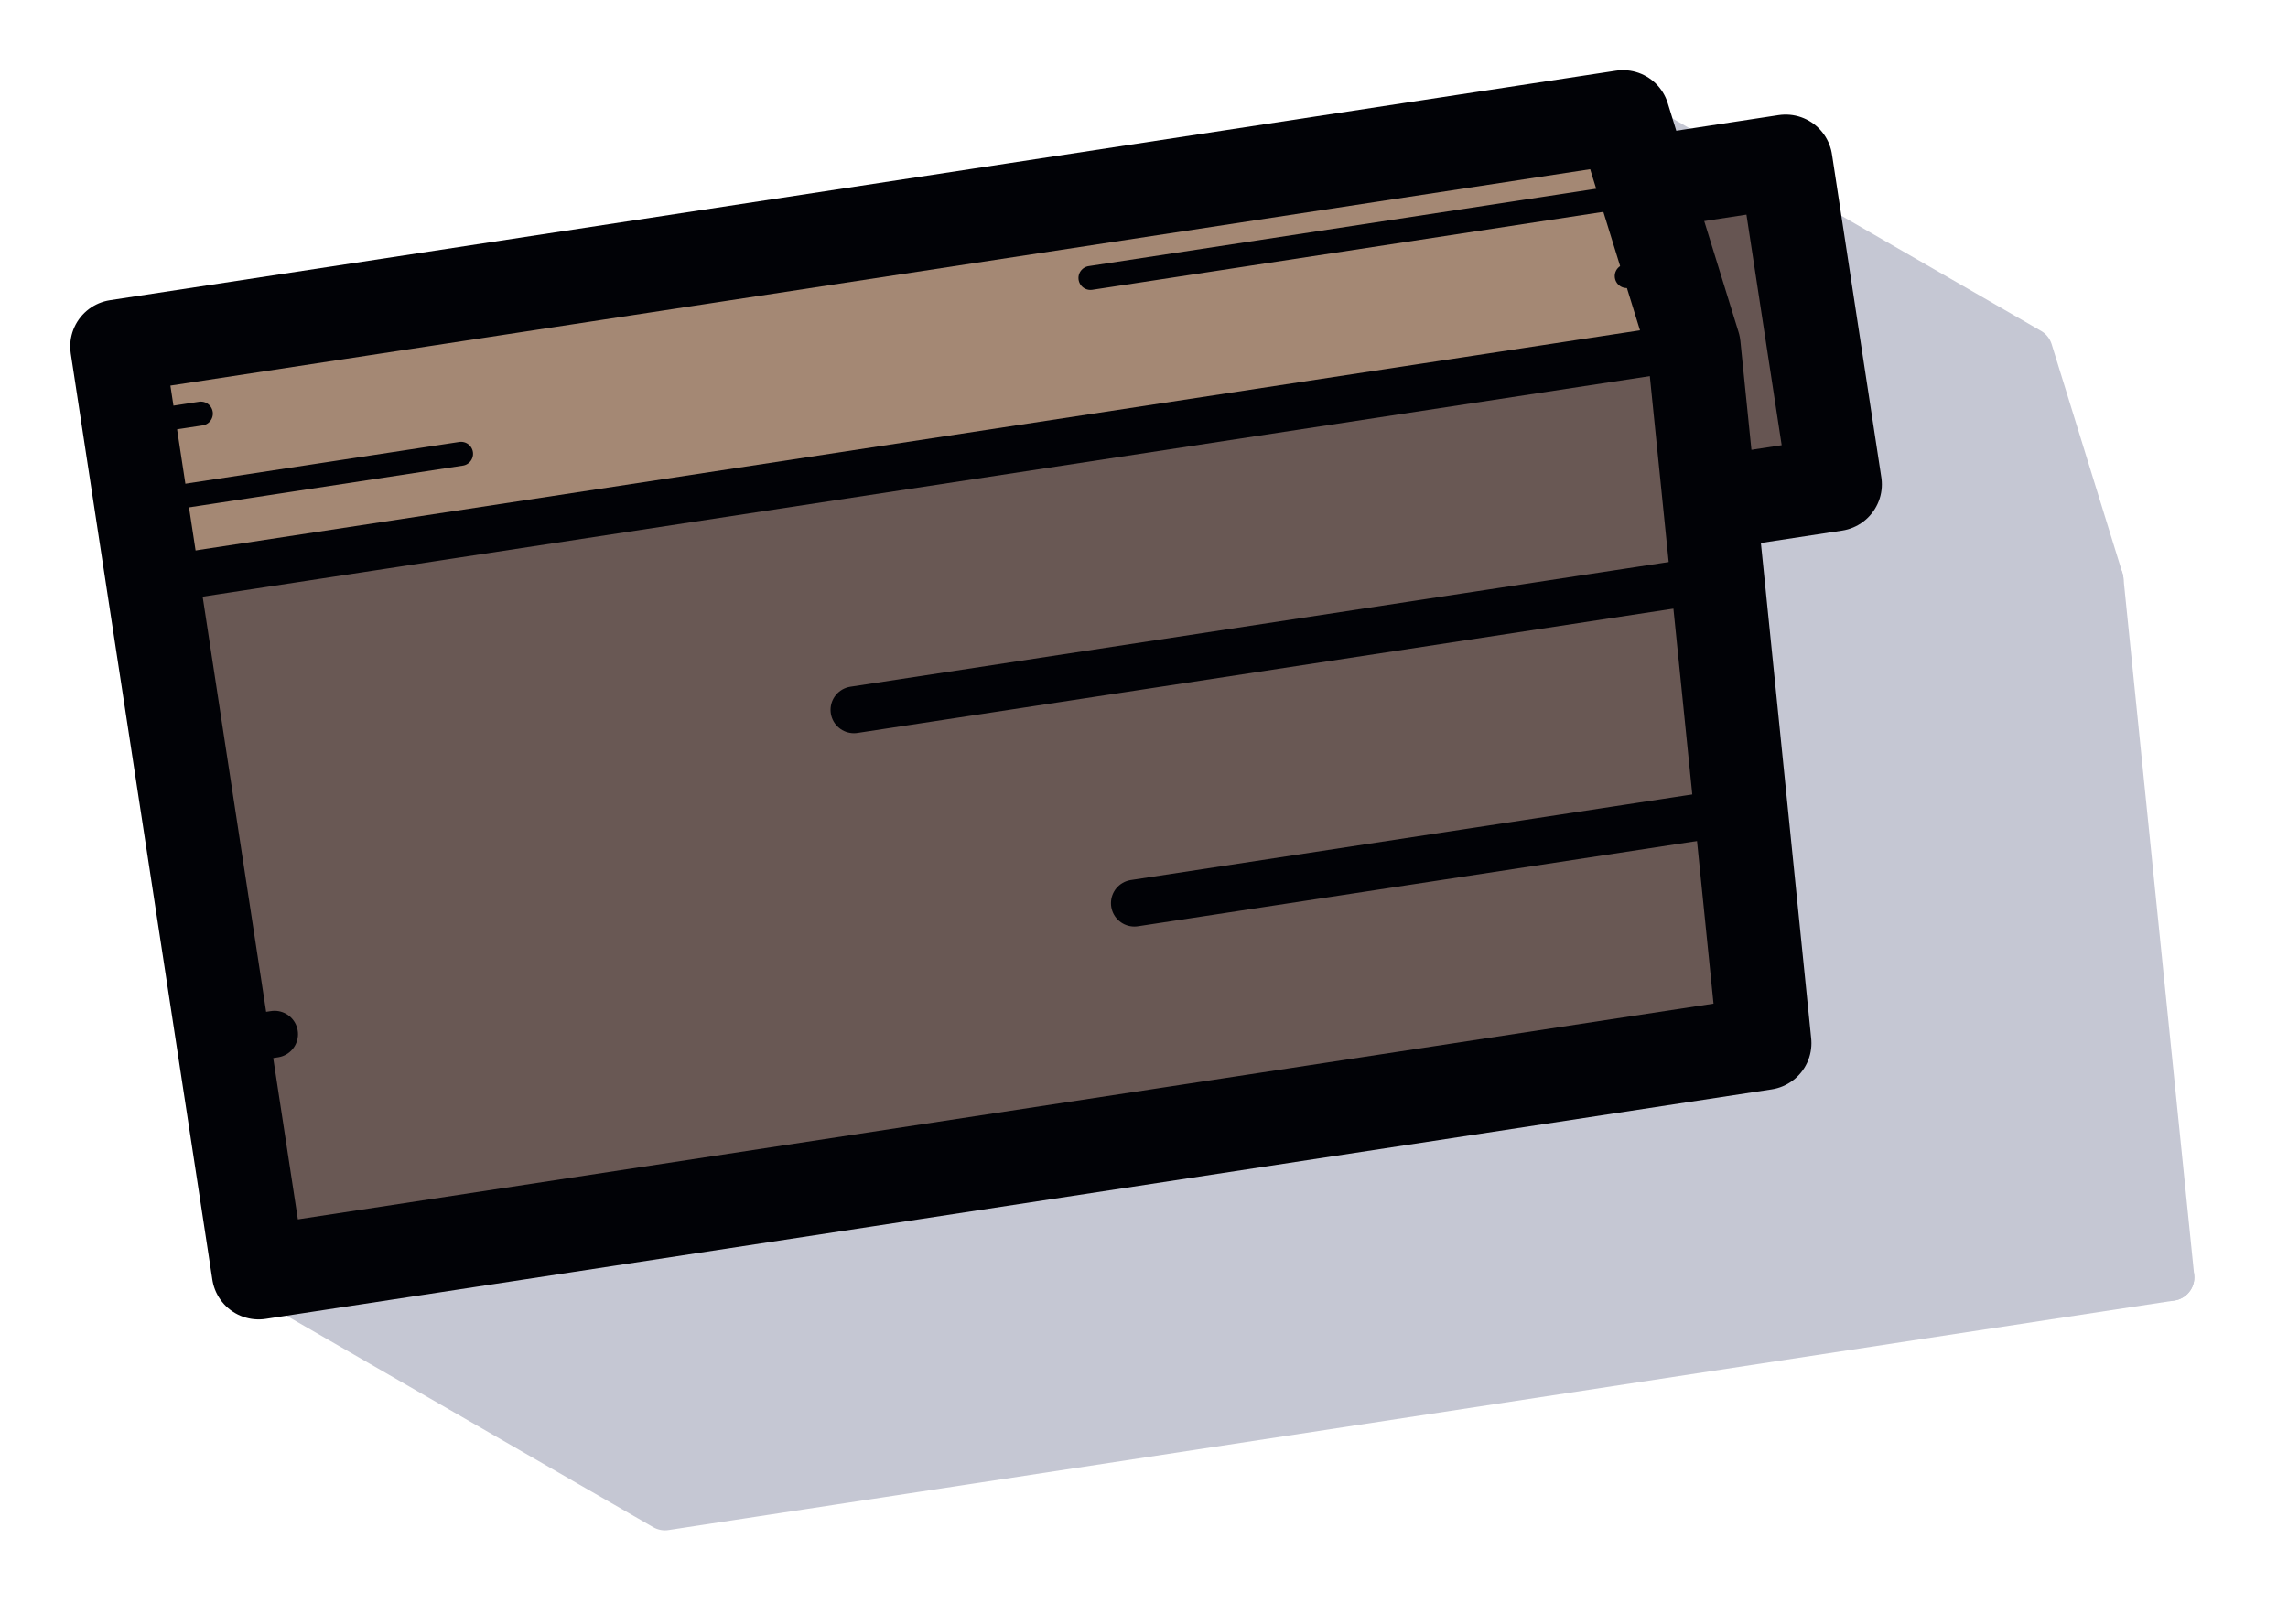
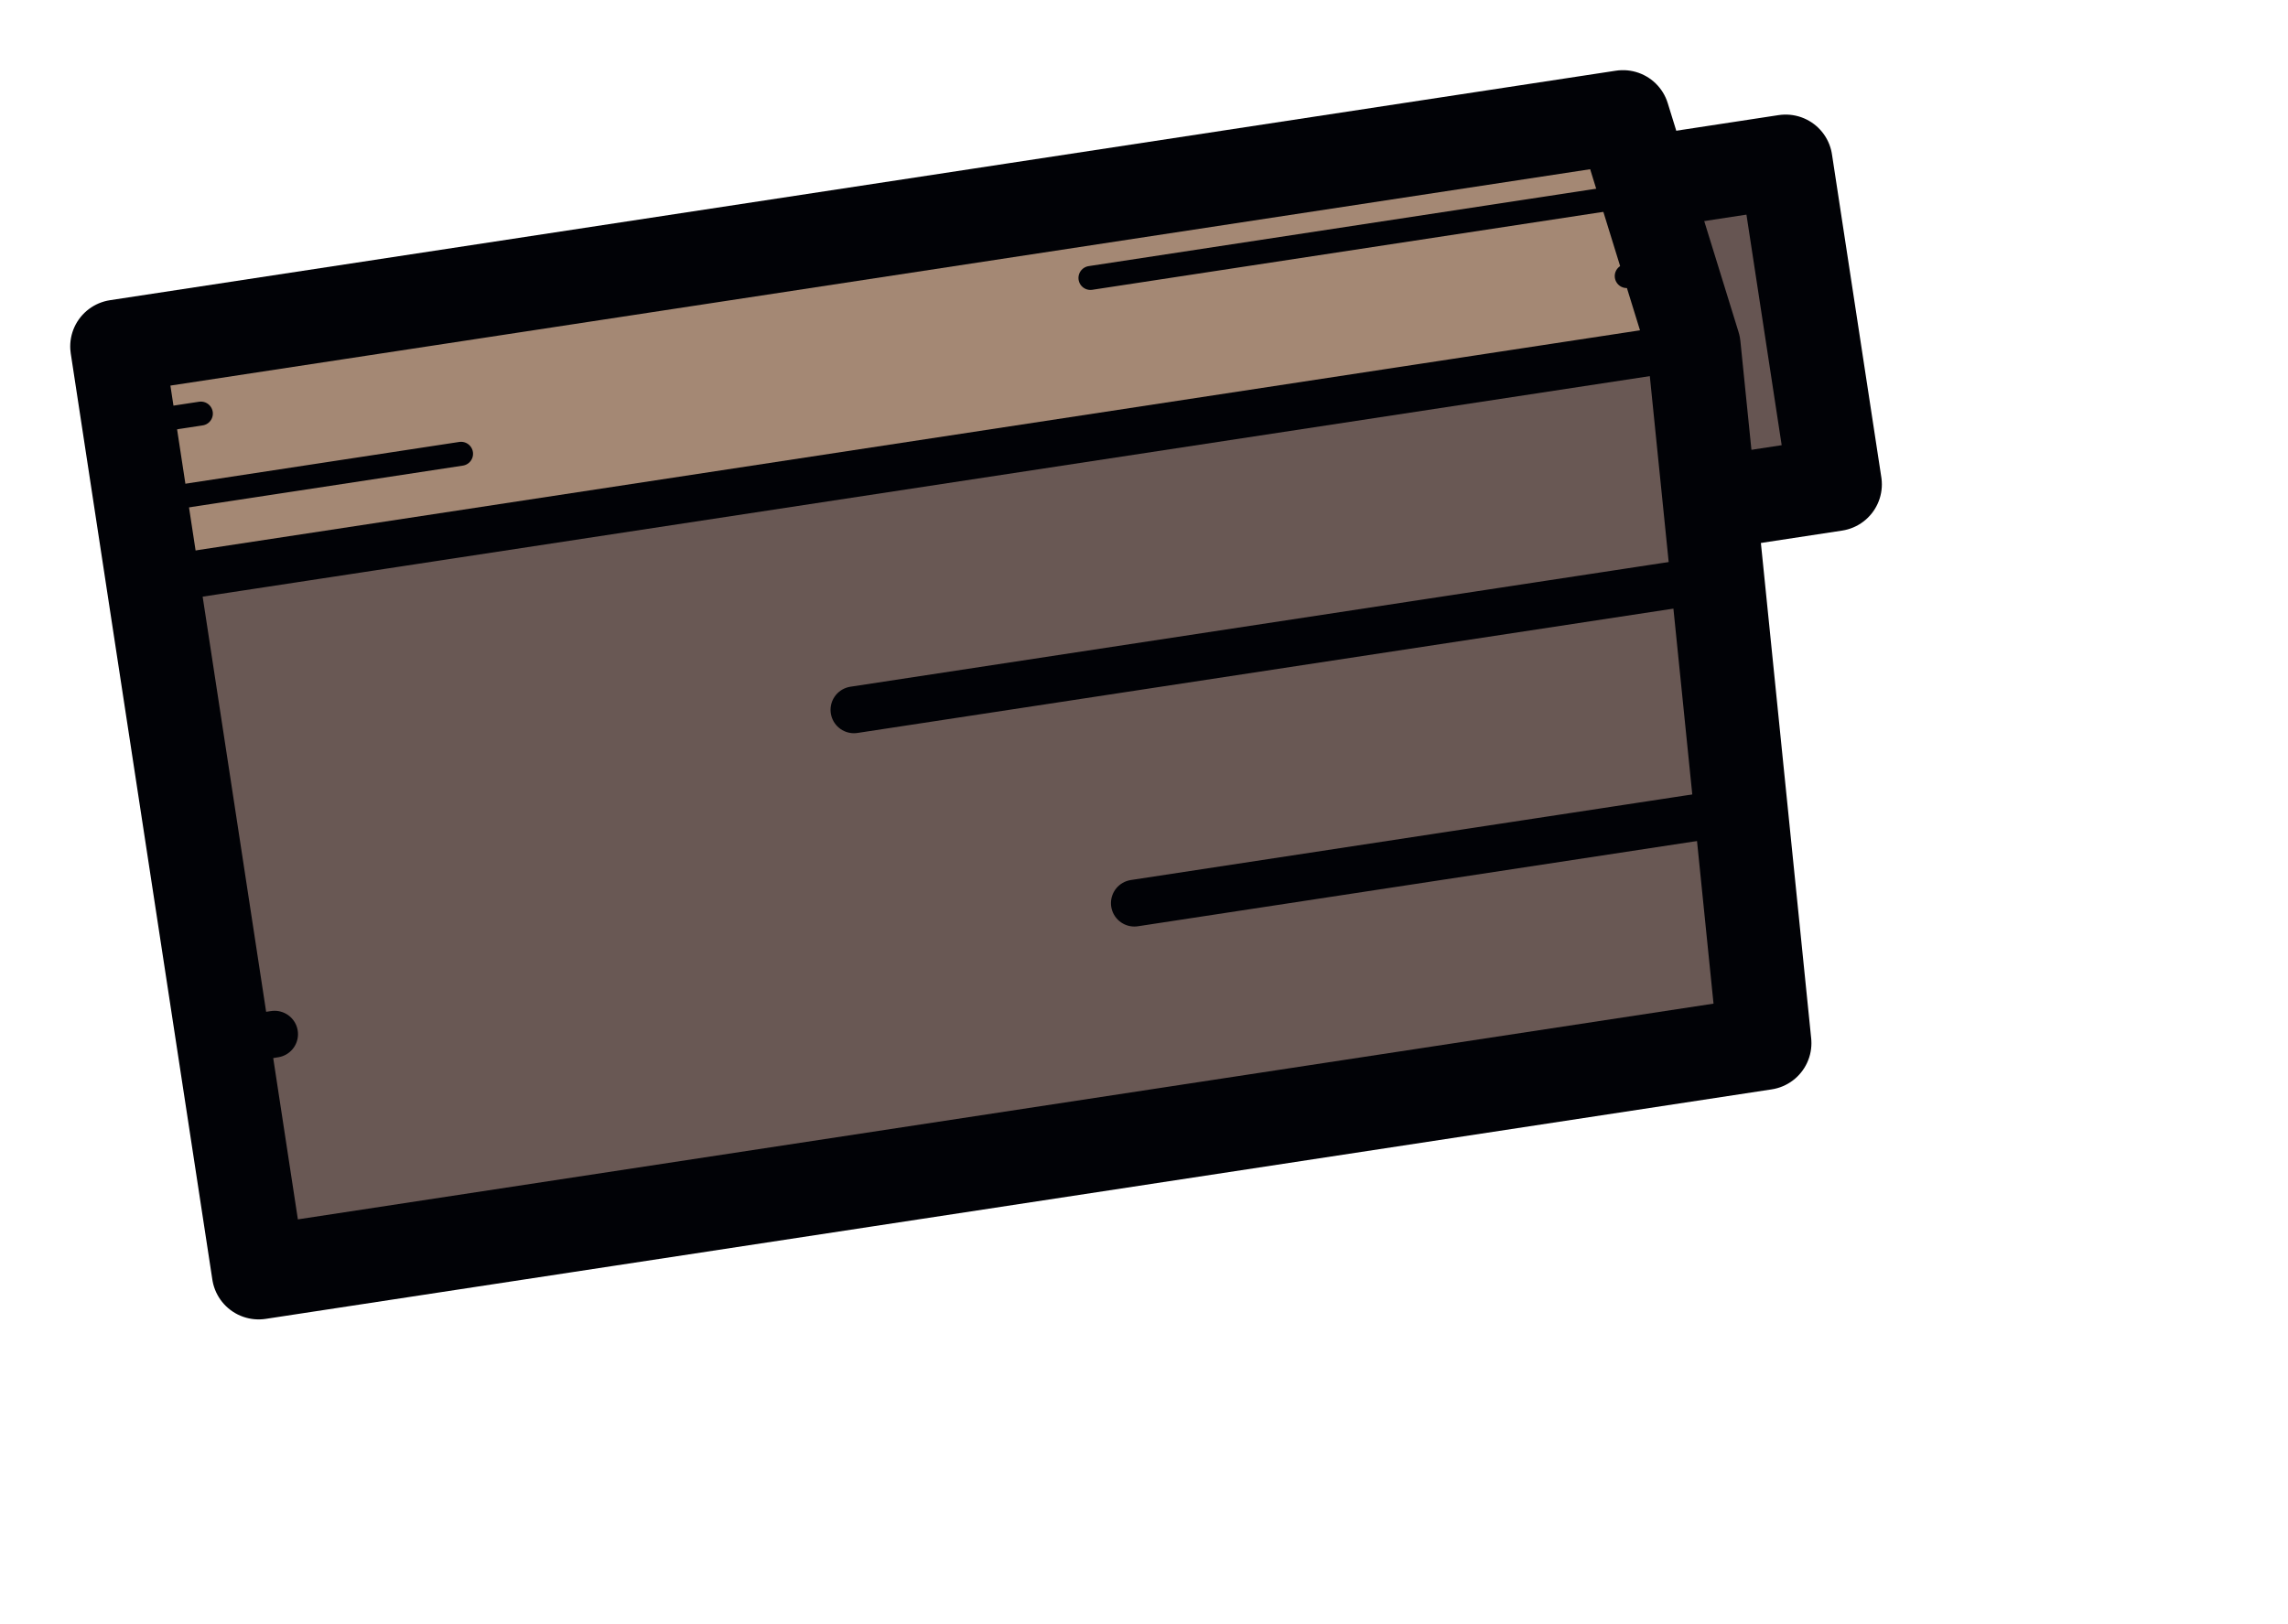
<svg xmlns="http://www.w3.org/2000/svg" viewBox="214.444 169.212 24.431 17.364" width="586" height="416" stroke-linejoin="round" stroke-linecap="round" fill-rule="evenodd" fill="none" preserveAspectRatio="none">
-   <g transform="translate(250.0195 250.0195) scale(1.000078)" opacity="0.55">
-     <path d=" M -13.15,-74.599 L -17.488,-77.104 L -18.244,-79.551 L -13.906,-77.047 L -13.15,-74.599" fill="#9699AE" stroke="#9699AE" stroke-width="0.5" />
-     <path d=" M -12.394,-67.142 L -16.732,-69.647 L -17.488,-77.104 L -13.15,-74.599 L -12.394,-67.142" fill="#9699AE" stroke="#9699AE" stroke-width="0.5" />
-     <path d=" M -28.473,-64.688 L -32.811,-67.193 L -16.732,-69.647 L -12.394,-67.142 L -28.473,-64.688" fill="#9699AE" stroke="#9699AE" stroke-width="0.5" />
-   </g>
  <g transform="translate(250.0195 250.0195) scale(1.000078)">
    <path d=" M -24.547,-77.848 L -24.02,-74.395 L -15.98,-75.622 L -16.507,-79.076 L -24.547,-77.848" fill="#665552" />
    <path d=" M -24.02,-74.395 L -15.98,-75.622 L -16.507,-79.076 L -24.547,-77.848" stroke="#010206" stroke-width="1" />
    <path d=" M -18.244,-79.551 L -17.488,-77.104 L -33.941,-74.593 L -34.323,-77.097 L -18.244,-79.551" fill="#A48874" />
    <path d=" M -16.732,-69.647 L -17.488,-77.104 L -33.941,-74.593 L -32.811,-67.193 L -16.732,-69.647" fill="#695854" />
    <path d=" M -17.236,-74.618 L -26.455,-73.211 M -33.564,-72.126 L -33.339,-72.16" stroke="#010206" stroke-width="0.5" />
    <path d=" M -17.74,-77.92 L -18.204,-77.849 M -34.068,-75.427 L -30.65,-75.949" stroke="#010206" stroke-width="0.256" />
    <path d=" M -16.984,-72.133 L -23.461,-71.144 M -33.188,-69.659 L -32.641,-69.743" stroke="#010206" stroke-width="0.5" />
    <path d=" M -17.992,-78.736 L -23.93,-77.829 M -34.195,-76.262 L -33.428,-76.379" stroke="#010206" stroke-width="0.256" />
    <path d=" M -33.941,-74.593 L -34.323,-77.097 L -18.244,-79.551 L -17.488,-77.104 L -16.732,-69.647 L -32.811,-67.193 L -33.941,-74.593" stroke="#010206" stroke-width="1" />
    <path d=" M -17.488,-77.104 L -33.941,-74.593" stroke="#010206" stroke-width="0.5" />
  </g>
</svg>
